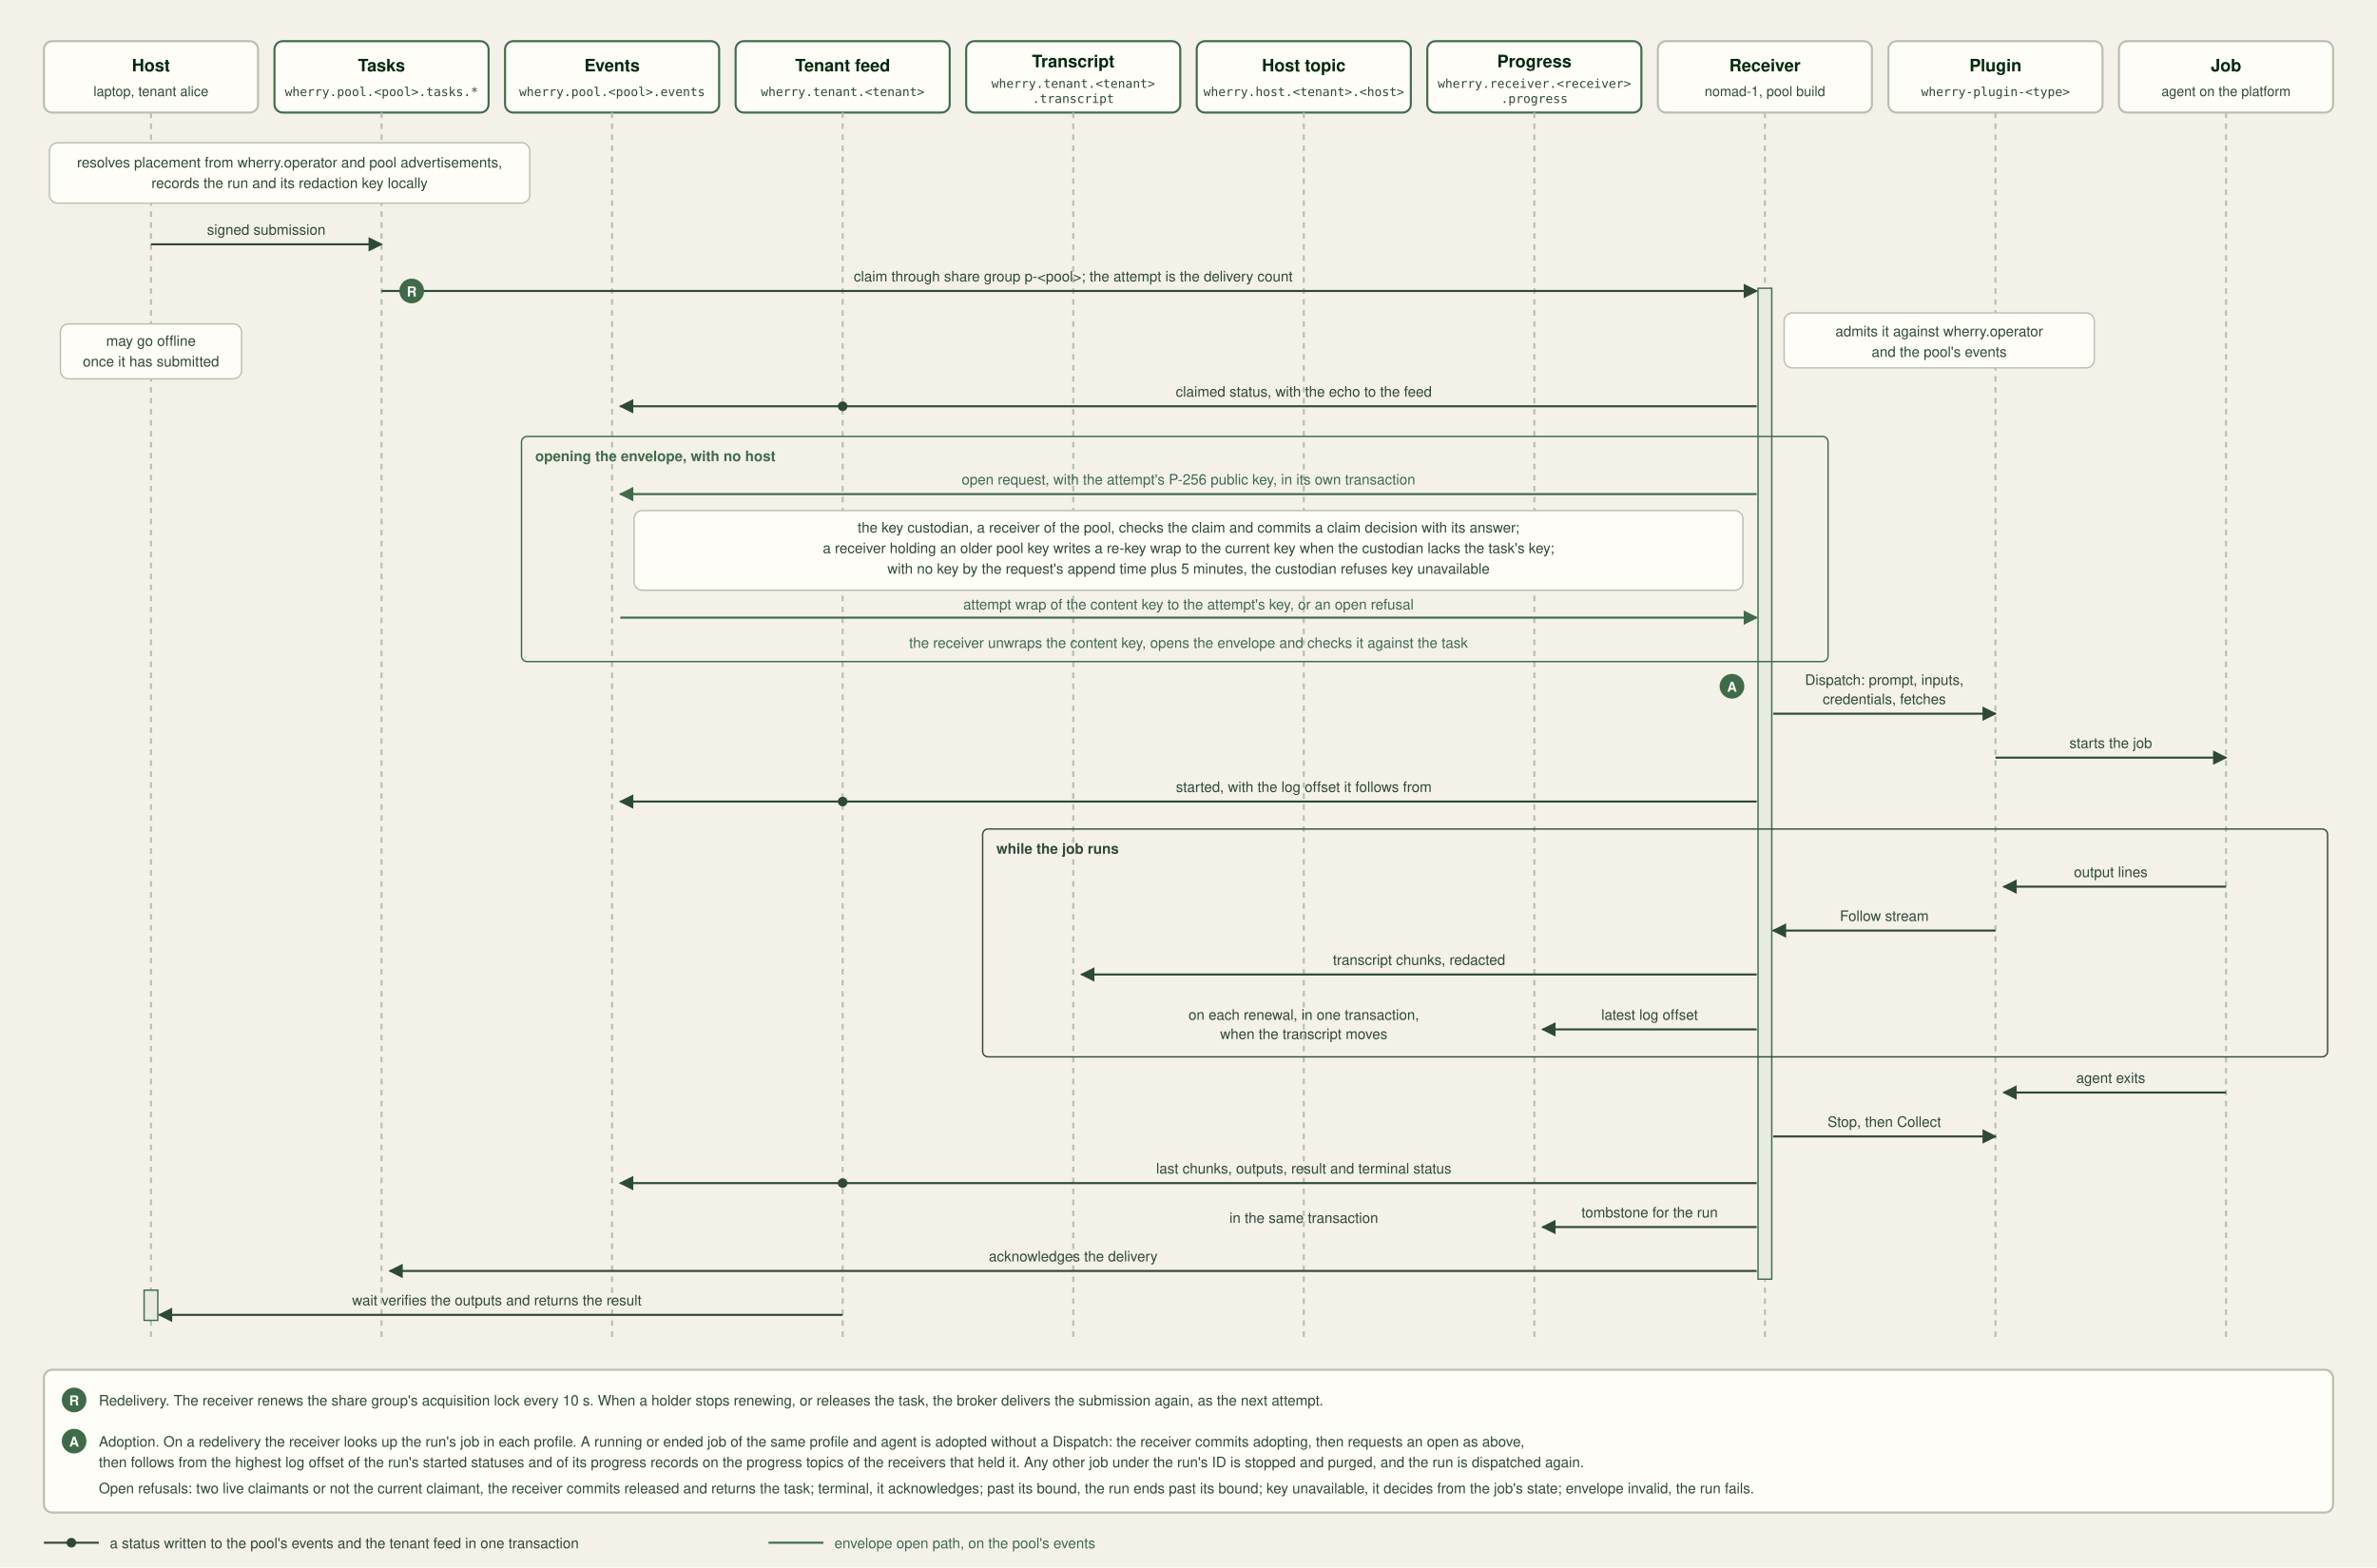
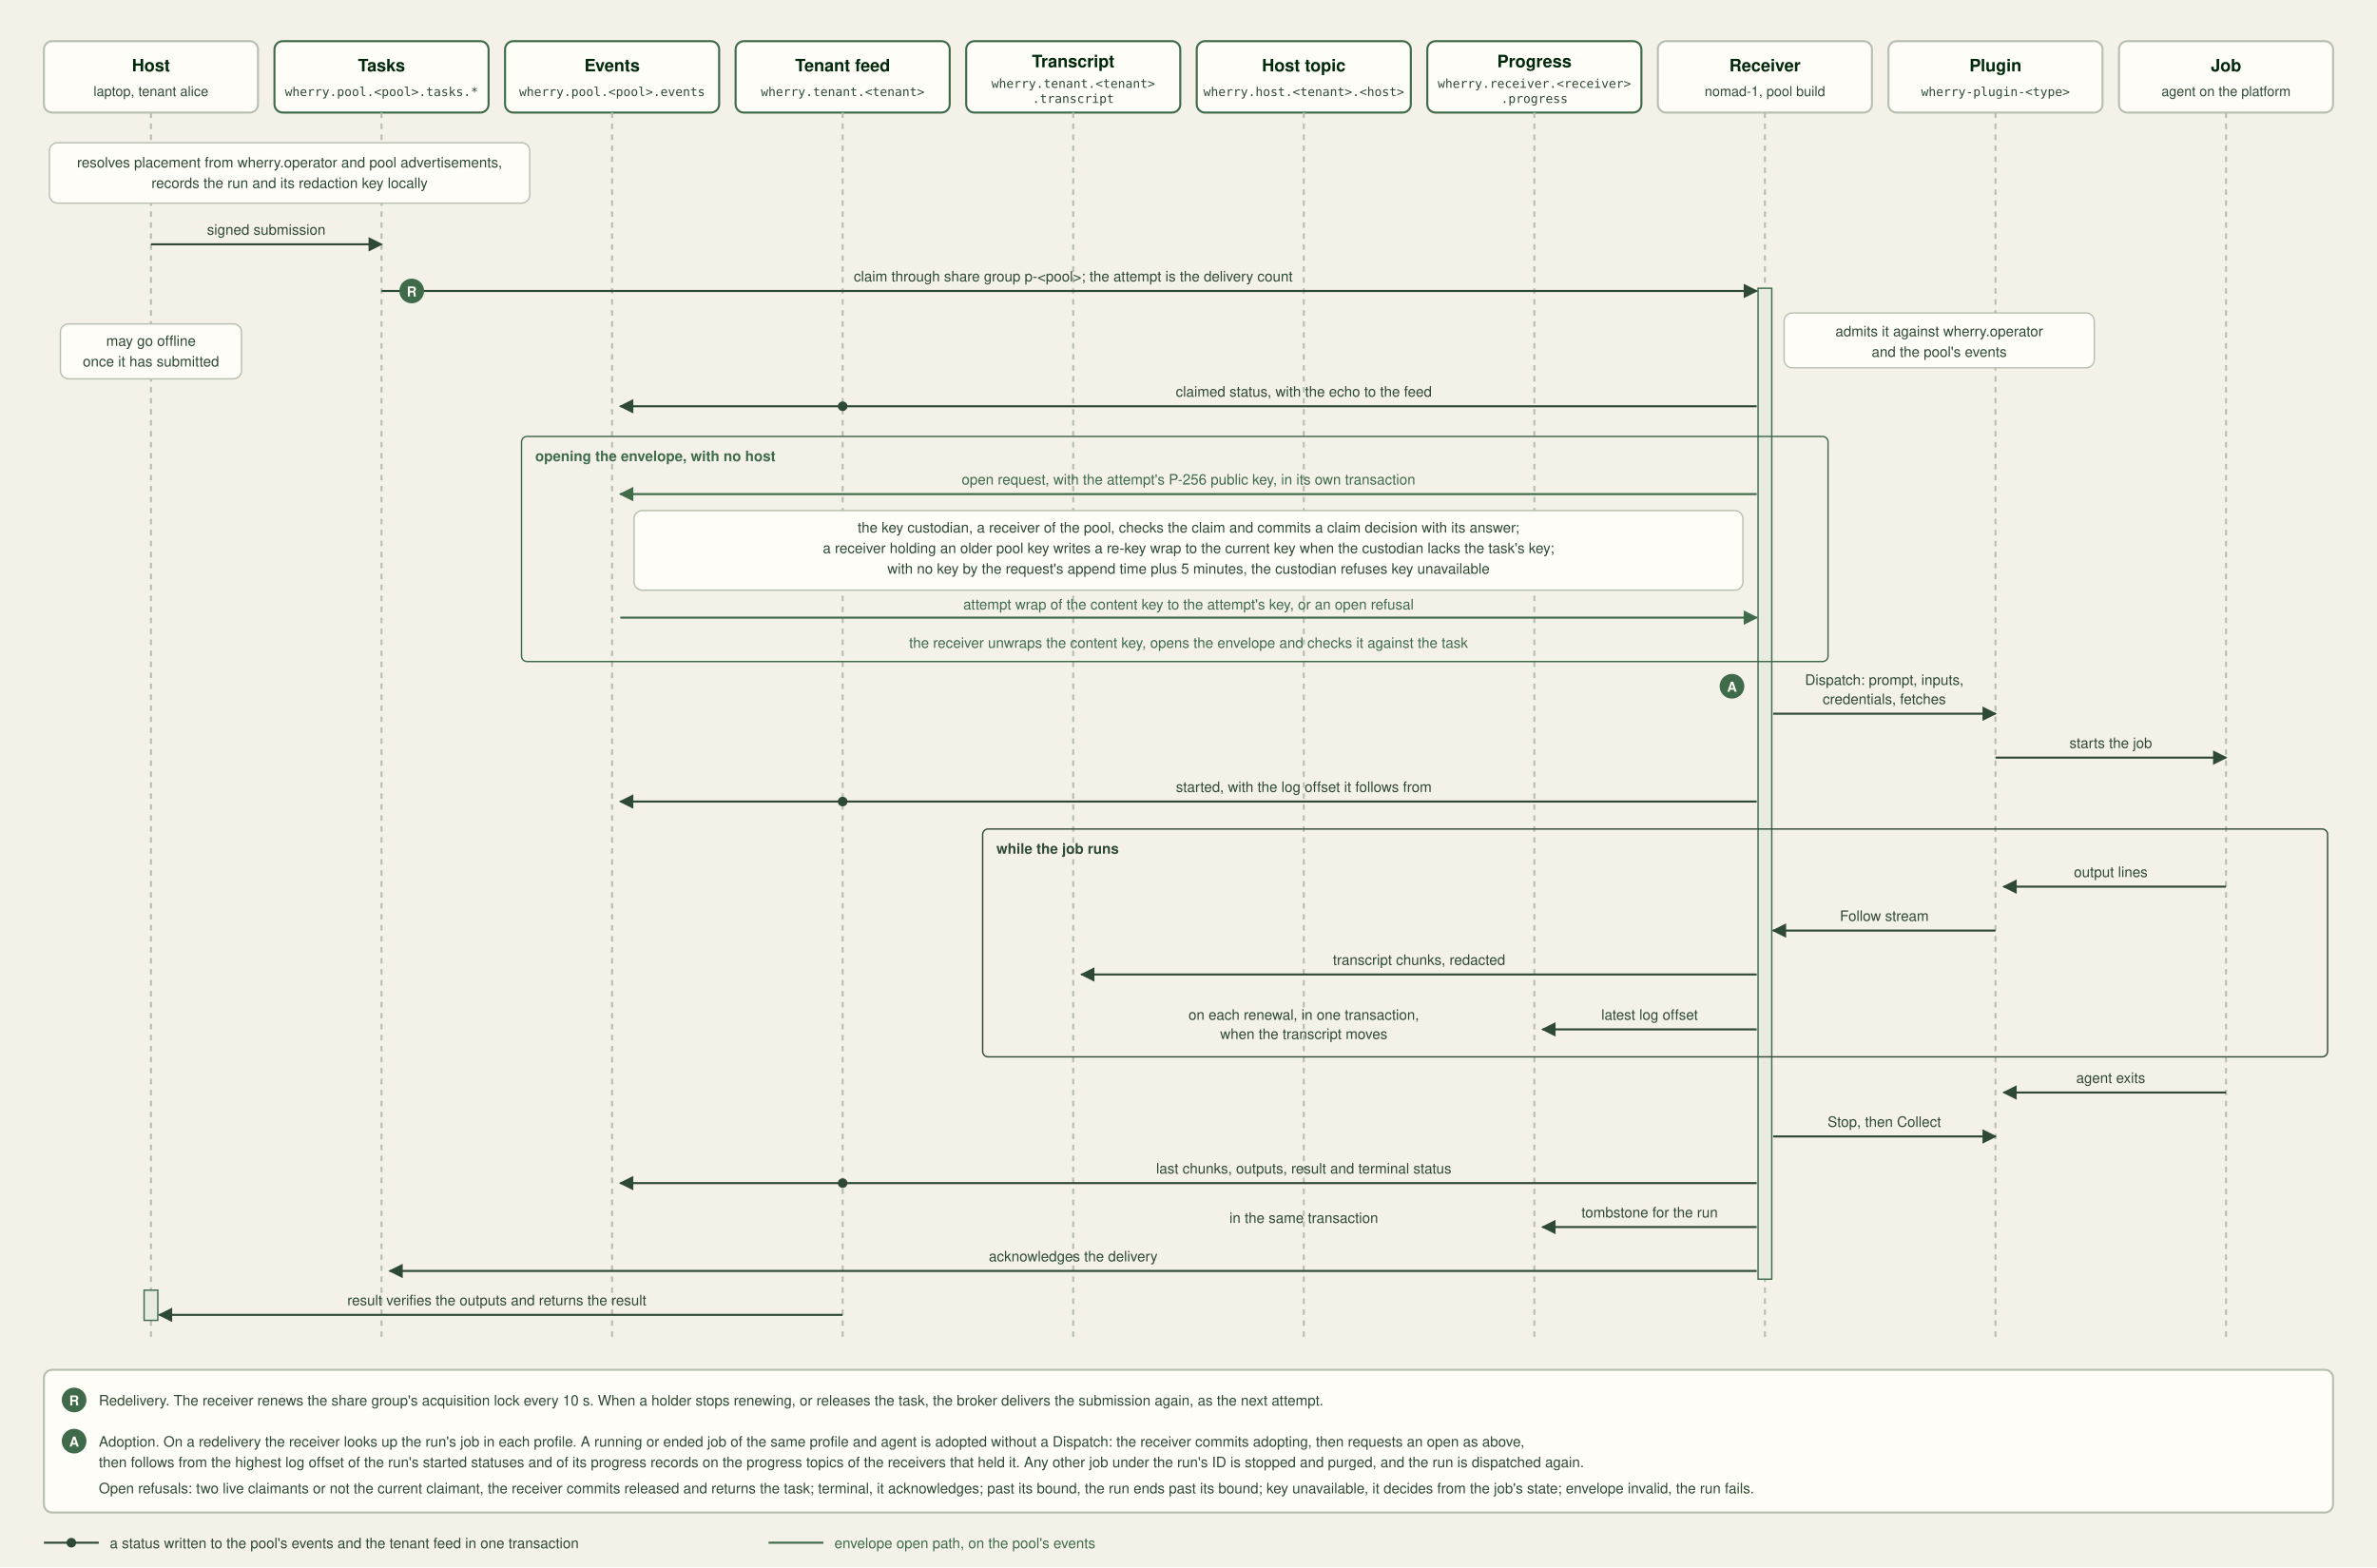
<svg xmlns="http://www.w3.org/2000/svg" viewBox="0 0 1732 1142" font-family="Outfit, ui-sans-serif, system-ui, -apple-system, 'Segoe UI', Helvetica, Arial, sans-serif" role="img" aria-labelledby="title desc">
  <defs>
    <marker id="arrow" viewBox="0 0 10 10" refX="9" refY="5" markerWidth="7" markerHeight="7" orient="auto-start-reverse">
      <path d="M 0 0 L 10 5 L 0 10 z" fill="#2e4a35" />
    </marker>
    <marker id="arrow-open" viewBox="0 0 10 10" refX="9" refY="5" markerWidth="7" markerHeight="7" orient="auto-start-reverse">
      <path d="M 0 0 L 10 5 L 0 10 z" fill="#3f6b4a" />
    </marker>
  </defs>
  <rect width="1732" height="1142" fill="#f4f1e8" />
  <g font-size="12.5" fill="#00290b">
    <rect x="32" y="30" width="156" height="52" rx="6" fill="#fffdf7" stroke="#b7c0b0" stroke-width="1.5" />
    <text x="110" y="52" text-anchor="middle" font-weight="600">Host</text>
    <text x="110" y="70" text-anchor="middle" font-size="10" fill="#2e4a35">laptop, tenant alice</text>
    <rect x="200" y="30" width="156" height="52" rx="6" fill="#fffdf7" stroke="#3f6b4a" stroke-width="1.5" />
    <text x="278" y="52" text-anchor="middle" font-weight="600">Tasks</text>
    <text x="278" y="70" text-anchor="middle" font-size="9" font-family="'IBM Plex Mono', ui-monospace, SFMono-Regular, Menlo, monospace" fill="#2e4a35">wherry.pool.&lt;pool&gt;.tasks.*</text>
    <rect x="368" y="30" width="156" height="52" rx="6" fill="#fffdf7" stroke="#3f6b4a" stroke-width="1.5" />
    <text x="446" y="52" text-anchor="middle" font-weight="600">Events</text>
    <text x="446" y="70" text-anchor="middle" font-size="9" font-family="'IBM Plex Mono', ui-monospace, SFMono-Regular, Menlo, monospace" fill="#2e4a35">wherry.pool.&lt;pool&gt;.events</text>
    <rect x="536" y="30" width="156" height="52" rx="6" fill="#fffdf7" stroke="#3f6b4a" stroke-width="1.5" />
    <text x="614" y="52" text-anchor="middle" font-weight="600">Tenant feed</text>
    <text x="614" y="70" text-anchor="middle" font-size="9" font-family="'IBM Plex Mono', ui-monospace, SFMono-Regular, Menlo, monospace" fill="#2e4a35">wherry.tenant.&lt;tenant&gt;</text>
    <rect x="704" y="30" width="156" height="52" rx="6" fill="#fffdf7" stroke="#3f6b4a" stroke-width="1.5" />
    <text x="782" y="49" text-anchor="middle" font-weight="600">Transcript</text>
    <text x="782" y="64" text-anchor="middle" font-size="9" font-family="'IBM Plex Mono', ui-monospace, SFMono-Regular, Menlo, monospace" fill="#2e4a35">wherry.tenant.&lt;tenant&gt;</text>
    <text x="782" y="75" text-anchor="middle" font-size="9" font-family="'IBM Plex Mono', ui-monospace, SFMono-Regular, Menlo, monospace" fill="#2e4a35">.transcript</text>
    <rect x="872" y="30" width="156" height="52" rx="6" fill="#fffdf7" stroke="#3f6b4a" stroke-width="1.5" />
    <text x="950" y="52" text-anchor="middle" font-weight="600">Host topic</text>
    <text x="950" y="70" text-anchor="middle" font-size="9" font-family="'IBM Plex Mono', ui-monospace, SFMono-Regular, Menlo, monospace" fill="#2e4a35">wherry.host.&lt;tenant&gt;.&lt;host&gt;</text>
    <rect x="1040" y="30" width="156" height="52" rx="6" fill="#fffdf7" stroke="#3f6b4a" stroke-width="1.5" />
    <text x="1118" y="49" text-anchor="middle" font-weight="600">Progress</text>
    <text x="1118" y="64" text-anchor="middle" font-size="9" font-family="'IBM Plex Mono', ui-monospace, SFMono-Regular, Menlo, monospace" fill="#2e4a35">wherry.receiver.&lt;receiver&gt;</text>
    <text x="1118" y="75" text-anchor="middle" font-size="9" font-family="'IBM Plex Mono', ui-monospace, SFMono-Regular, Menlo, monospace" fill="#2e4a35">.progress</text>
    <rect x="1208" y="30" width="156" height="52" rx="6" fill="#fffdf7" stroke="#b7c0b0" stroke-width="1.5" />
    <text x="1286" y="52" text-anchor="middle" font-weight="600">Receiver</text>
    <text x="1286" y="70" text-anchor="middle" font-size="10" fill="#2e4a35">nomad-1, pool build</text>
    <rect x="1376" y="30" width="156" height="52" rx="6" fill="#fffdf7" stroke="#b7c0b0" stroke-width="1.5" />
    <text x="1454" y="52" text-anchor="middle" font-weight="600">Plugin</text>
    <text x="1454" y="70" text-anchor="middle" font-size="9" font-family="'IBM Plex Mono', ui-monospace, SFMono-Regular, Menlo, monospace" fill="#2e4a35">wherry-plugin-&lt;type&gt;</text>
    <rect x="1544" y="30" width="156" height="52" rx="6" fill="#fffdf7" stroke="#b7c0b0" stroke-width="1.5" />
    <text x="1622" y="52" text-anchor="middle" font-weight="600">Job</text>
    <text x="1622" y="70" text-anchor="middle" font-size="10" fill="#2e4a35">agent on the platform</text>
  </g>
  <g stroke="#b7c0b0" stroke-width="1.5" stroke-dasharray="4 4">
    <line x1="110" y1="82" x2="110" y2="976" />
    <line x1="278" y1="82" x2="278" y2="976" />
    <line x1="446" y1="82" x2="446" y2="976" />
    <line x1="614" y1="82" x2="614" y2="976" />
    <line x1="782" y1="82" x2="782" y2="976" />
    <line x1="950" y1="82" x2="950" y2="976" />
    <line x1="1118" y1="82" x2="1118" y2="976" />
    <line x1="1286" y1="82" x2="1286" y2="976" />
    <line x1="1454" y1="82" x2="1454" y2="976" />
    <line x1="1622" y1="82" x2="1622" y2="976" />
  </g>
  <rect x="1281" y="210" width="10" height="722" fill="#e8ebdf" stroke="#3f6b4a" stroke-width="1" />
  <rect x="105" y="940" width="10" height="22" fill="#e8ebdf" stroke="#3f6b4a" stroke-width="1" />
  <rect x="44" y="236" width="132" height="40" rx="6" fill="#fffdf7" stroke="#b7c0b0" stroke-width="1" />
  <text x="110" y="252" text-anchor="middle" font-size="10.5" fill="#2e4a35">may go offline</text>
  <text x="110" y="267" text-anchor="middle" font-size="10.5" fill="#2e4a35">once it has submitted</text>
  <rect x="36" y="104" width="350" height="44" rx="6" fill="#fffdf7" stroke="#b7c0b0" stroke-width="1" />
  <text x="211" y="122" text-anchor="middle" font-size="10.5" fill="#2e4a35">resolves placement from wherry.operator and pool advertisements,</text>
  <text x="211" y="137" text-anchor="middle" font-size="10.5" fill="#2e4a35">records the run and its redaction key locally</text>
  <g font-size="10.5" fill="#2e4a35" text-anchor="middle">
    <path d="M 110 178 H 278" stroke="#2e4a35" stroke-width="1.5" fill="none" marker-end="url(#arrow)" />
    <text x="194" y="171">signed submission</text>
    <path d="M 278 212 H 1280" stroke="#2e4a35" stroke-width="1.5" fill="none" marker-end="url(#arrow)" />
    <text x="782" y="205">claim through share group p-&lt;pool&gt;; the attempt is the delivery count</text>
    <rect x="1300" y="228" width="226" height="40" rx="6" fill="#fffdf7" stroke="#b7c0b0" stroke-width="1" />
    <text x="1413" y="245">admits it against wherry.operator</text>
    <text x="1413" y="260">and the pool's events</text>
    <path d="M 1280 296 H 452" stroke="#2e4a35" stroke-width="1.5" fill="none" marker-end="url(#arrow)" />
    <circle cx="614" cy="296" r="3.5" fill="#2e4a35" />
    <text x="950" y="289">claimed status, with the echo to the feed</text>
    <rect x="380" y="318" width="952" height="164" rx="4" fill="none" stroke="#3f6b4a" stroke-width="1" />
    <text x="390" y="336" text-anchor="start" font-weight="600" fill="#3f6b4a">opening the envelope, with no host</text>
    <path d="M 1280 360 H 452" stroke="#3f6b4a" stroke-width="1.5" fill="none" marker-end="url(#arrow-open)" />
    <text x="866" y="353" fill="#3f6b4a">open request, with the attempt's P-256 public key, in its own transaction</text>
    <rect x="462" y="372" width="808" height="58" rx="6" fill="#fffdf7" stroke="#b7c0b0" stroke-width="1" />
    <text x="866" y="388">the key custodian, a receiver of the pool, checks the claim and commits a claim decision with its answer;</text>
    <text x="866" y="403">a receiver holding an older pool key writes a re-key wrap to the current key when the custodian lacks the task's key;</text>
    <text x="866" y="418">with no key by the request's append time plus 5 minutes, the custodian refuses key unavailable</text>
    <path d="M 452 450 H 1280" stroke="#3f6b4a" stroke-width="1.5" fill="none" marker-end="url(#arrow-open)" />
    <text x="866" y="444" fill="#3f6b4a">attempt wrap of the content key to the attempt's key, or an open refusal</text>
    <text x="866" y="472" fill="#3f6b4a">the receiver unwraps the content key, opens the envelope and checks it against the task</text>
    <path d="M 1292 520 H 1454" stroke="#2e4a35" stroke-width="1.5" fill="none" marker-end="url(#arrow)" />
    <text x="1373" y="499">Dispatch: prompt, inputs,</text>
    <text x="1373" y="513">credentials, fetches</text>
    <path d="M 1454 552 H 1622" stroke="#2e4a35" stroke-width="1.5" fill="none" marker-end="url(#arrow)" />
    <text x="1538" y="545">starts the job</text>
    <path d="M 1280 584 H 452" stroke="#2e4a35" stroke-width="1.5" fill="none" marker-end="url(#arrow)" />
    <circle cx="614" cy="584" r="3.5" fill="#2e4a35" />
    <text x="950" y="577">started, with the log offset it follows from</text>
    <rect x="716" y="604" width="980" height="166" rx="4" fill="none" stroke="#2e4a35" stroke-width="1" />
    <text x="726" y="622" text-anchor="start" font-weight="600">while the job runs</text>
    <path d="M 1622 646 H 1460" stroke="#2e4a35" stroke-width="1.5" fill="none" marker-end="url(#arrow)" />
    <text x="1538" y="639">output lines</text>
    <path d="M 1454 678 H 1292" stroke="#2e4a35" stroke-width="1.5" fill="none" marker-end="url(#arrow)" />
    <text x="1373" y="671">Follow stream</text>
    <path d="M 1280 710 H 788" stroke="#2e4a35" stroke-width="1.5" fill="none" marker-end="url(#arrow)" />
    <text x="1034" y="703">transcript chunks, redacted</text>
    <path d="M 1280 750 H 1124" stroke="#2e4a35" stroke-width="1.5" fill="none" marker-end="url(#arrow)" />
    <text x="1202" y="743">latest log offset</text>
    <text x="950" y="743">on each renewal, in one transaction,</text>
    <text x="950" y="757">when the transcript moves</text>
    <path d="M 1622 796 H 1460" stroke="#2e4a35" stroke-width="1.5" fill="none" marker-end="url(#arrow)" />
    <text x="1538" y="789">agent exits</text>
    <path d="M 1292 828 H 1454" stroke="#2e4a35" stroke-width="1.5" fill="none" marker-end="url(#arrow)" />
    <text x="1373" y="821">Stop, then Collect</text>
    <path d="M 1280 862 H 452" stroke="#2e4a35" stroke-width="1.5" fill="none" marker-end="url(#arrow)" />
    <circle cx="614" cy="862" r="3.5" fill="#2e4a35" />
    <text x="950" y="855">last chunks, outputs, result and terminal status</text>
    <path d="M 1280 894 H 1124" stroke="#2e4a35" stroke-width="1.5" fill="none" marker-end="url(#arrow)" />
    <text x="1202" y="887">tombstone for the run</text>
    <text x="950" y="891">in the same transaction</text>
    <path d="M 1280 926 H 284" stroke="#2e4a35" stroke-width="1.5" fill="none" marker-end="url(#arrow)" />
    <text x="782" y="919">acknowledges the delivery</text>
    <path d="M 614 958 H 116" stroke="#2e4a35" stroke-width="1.5" fill="none" marker-end="url(#arrow)" />
-     <text x="362" y="951">wait verifies the outputs and returns the result</text>
+     <text x="362" y="951">result verifies the outputs and returns the result</text>
  </g>
  <g font-size="10" font-weight="700" fill="#fffdf7" text-anchor="middle">
    <circle cx="300" cy="212" r="9" fill="#3f6b4a" />
    <text x="300" y="216">R</text>
    <circle cx="1262" cy="500" r="9" fill="#3f6b4a" />
    <text x="1262" y="504">A</text>
  </g>
  <rect x="32" y="998" width="1668" height="104" rx="6" fill="#fffdf7" stroke="#b7c0b0" stroke-width="1.5" />
  <g font-size="10.5" fill="#2e4a35">
    <circle cx="54" cy="1020" r="9" fill="#3f6b4a" />
    <text x="54" y="1024" text-anchor="middle" font-size="10" font-weight="700" fill="#fffdf7">R</text>
    <text x="72" y="1024">Redelivery. The receiver renews the share group's acquisition lock every 10 s. When a holder stops renewing, or releases the task, the broker delivers the submission again, as the next attempt.</text>
    <circle cx="54" cy="1050" r="9" fill="#3f6b4a" />
    <text x="54" y="1054" text-anchor="middle" font-size="10" font-weight="700" fill="#fffdf7">A</text>
    <text x="72" y="1054">Adoption. On a redelivery the receiver looks up the run's job in each profile. A running or ended job of the same profile and agent is adopted without a Dispatch: the receiver commits adopting, then requests an open as above,</text>
    <text x="72" y="1069">then follows from the highest log offset of the run's started statuses and of its progress records on the progress topics of the receivers that held it. Any other job under the run's ID is stopped and purged, and the run is dispatched again.</text>
    <text x="72" y="1088">Open refusals: two live claimants or not the current claimant, the receiver commits released and returns the task; terminal, it acknowledges; past its bound, the run ends past its bound; key unavailable, it decides from the job's state; envelope invalid, the run fails.</text>
  </g>
  <g font-size="10.5" fill="#2e4a35">
    <line x1="32" y1="1124" x2="72" y2="1124" stroke="#2e4a35" stroke-width="1.5" />
    <circle cx="52" cy="1124" r="3.5" fill="#2e4a35" />
    <text x="80" y="1128">a status written to the pool's events and the tenant feed in one transaction</text>
    <line x1="560" y1="1124" x2="600" y2="1124" stroke="#3f6b4a" stroke-width="1.5" />
    <text x="608" y="1128" fill="#3f6b4a">envelope open path, on the pool's events</text>
  </g>
</svg>
